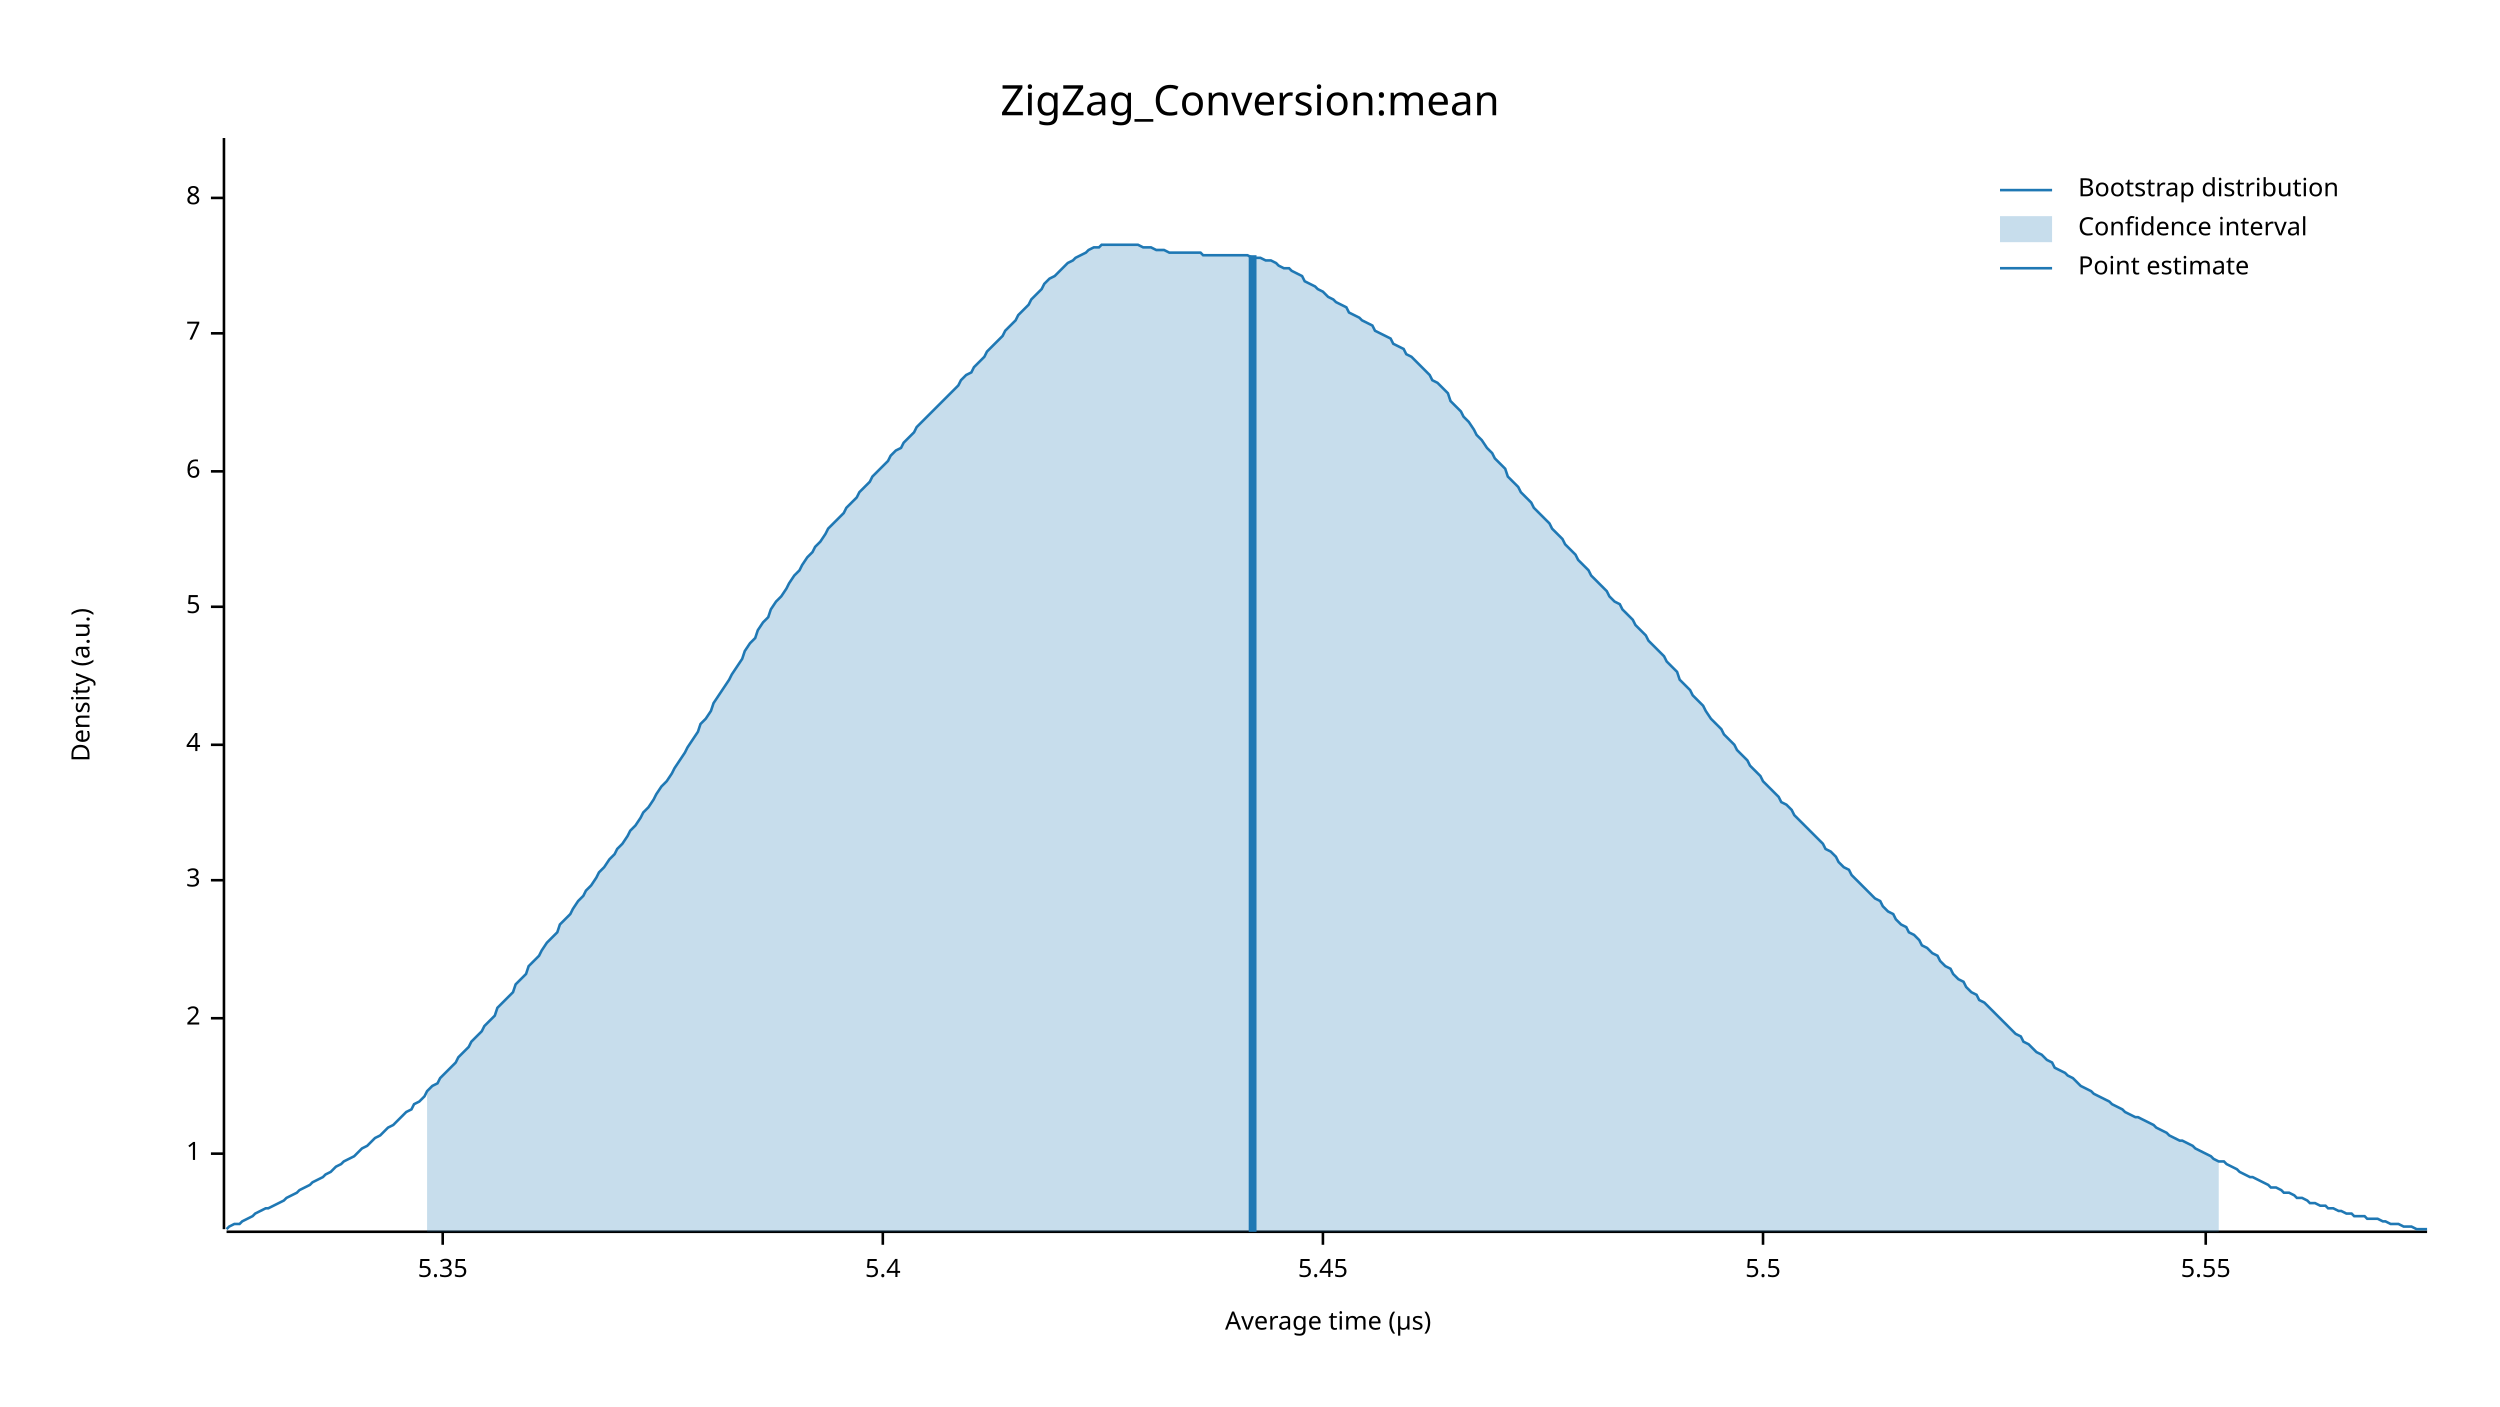
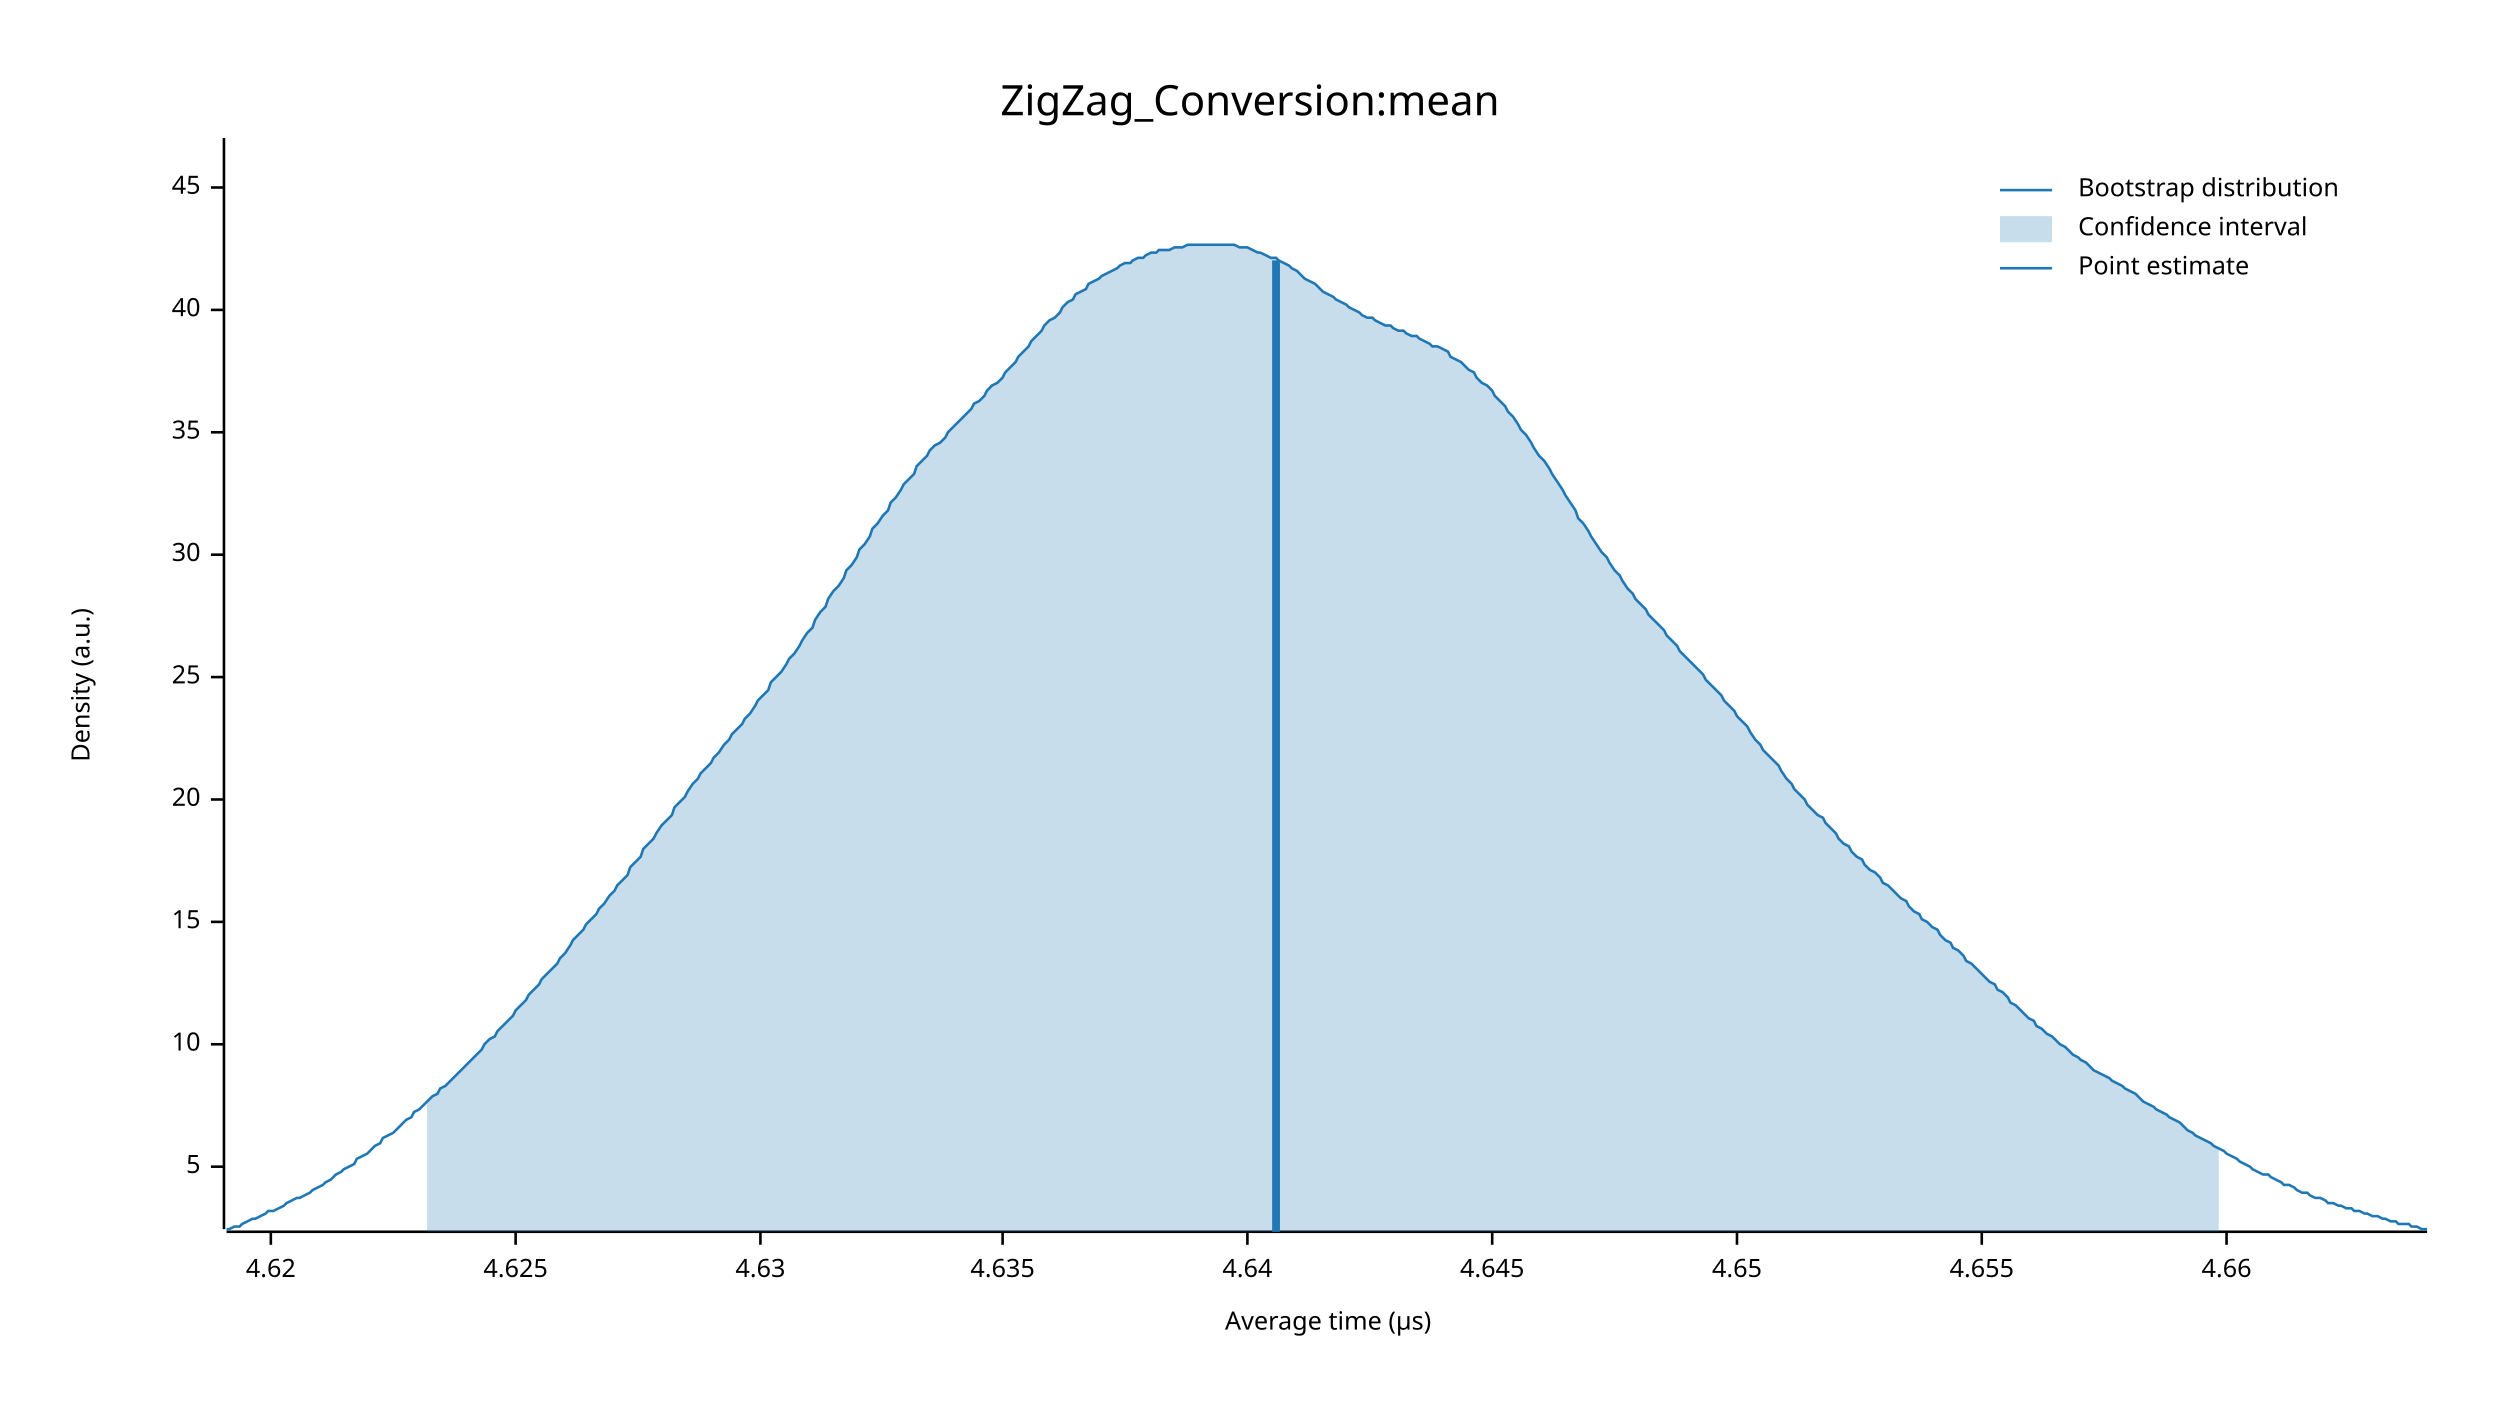
<svg xmlns="http://www.w3.org/2000/svg" width="960" height="540" viewBox="0 0 960 540">
  <text x="480" y="32" dy="0.76em" text-anchor="middle" font-family="sans-serif" font-size="16.129" opacity="1" fill="#000000">
ZigZag_Conversion:mean
</text>
  <text x="27" y="263" dy="0.76em" text-anchor="middle" font-family="sans-serif" font-size="9.677" opacity="1" fill="#000000" transform="rotate(270, 27, 263)">
Density (a.u.)
</text>
  <text x="510" y="513" dy="-0.5ex" text-anchor="middle" font-family="sans-serif" font-size="9.677" opacity="1" fill="#000000">
Average time (µs)
</text>
  <polyline fill="none" opacity="1" stroke="#000000" stroke-width="1" points="86,53 86,472 " />
-   <text x="77" y="443" dy="0.5ex" text-anchor="end" font-family="sans-serif" font-size="9.677" opacity="1" fill="#000000">
- 1
- </text>
-   <polyline fill="none" opacity="1" stroke="#000000" stroke-width="1" points="81,443 86,443 " />
-   <text x="77" y="391" dy="0.5ex" text-anchor="end" font-family="sans-serif" font-size="9.677" opacity="1" fill="#000000">
- 2
- </text>
-   <polyline fill="none" opacity="1" stroke="#000000" stroke-width="1" points="81,391 86,391 " />
-   <text x="77" y="338" dy="0.5ex" text-anchor="end" font-family="sans-serif" font-size="9.677" opacity="1" fill="#000000">
- 3
- </text>
-   <polyline fill="none" opacity="1" stroke="#000000" stroke-width="1" points="81,338 86,338 " />
-   <text x="77" y="286" dy="0.5ex" text-anchor="end" font-family="sans-serif" font-size="9.677" opacity="1" fill="#000000">
- 4
- </text>
-   <polyline fill="none" opacity="1" stroke="#000000" stroke-width="1" points="81,286 86,286 " />
-   <text x="77" y="233" dy="0.5ex" text-anchor="end" font-family="sans-serif" font-size="9.677" opacity="1" fill="#000000">
+   <text x="77" y="448" dy="0.5ex" text-anchor="end" font-family="sans-serif" font-size="9.677" opacity="1" fill="#000000">
5
</text>
-   <polyline fill="none" opacity="1" stroke="#000000" stroke-width="1" points="81,233 86,233 " />
-   <text x="77" y="181" dy="0.5ex" text-anchor="end" font-family="sans-serif" font-size="9.677" opacity="1" fill="#000000">
- 6
+   <polyline fill="none" opacity="1" stroke="#000000" stroke-width="1" points="81,448 86,448 " />
+   <text x="77" y="401" dy="0.5ex" text-anchor="end" font-family="sans-serif" font-size="9.677" opacity="1" fill="#000000">
+ 10
</text>
-   <polyline fill="none" opacity="1" stroke="#000000" stroke-width="1" points="81,181 86,181 " />
-   <text x="77" y="128" dy="0.5ex" text-anchor="end" font-family="sans-serif" font-size="9.677" opacity="1" fill="#000000">
- 7
+   <polyline fill="none" opacity="1" stroke="#000000" stroke-width="1" points="81,401 86,401 " />
+   <text x="77" y="354" dy="0.5ex" text-anchor="end" font-family="sans-serif" font-size="9.677" opacity="1" fill="#000000">
+ 15
</text>
-   <polyline fill="none" opacity="1" stroke="#000000" stroke-width="1" points="81,128 86,128 " />
-   <text x="77" y="76" dy="0.5ex" text-anchor="end" font-family="sans-serif" font-size="9.677" opacity="1" fill="#000000">
- 8
+   <polyline fill="none" opacity="1" stroke="#000000" stroke-width="1" points="81,354 86,354 " />
+   <text x="77" y="307" dy="0.5ex" text-anchor="end" font-family="sans-serif" font-size="9.677" opacity="1" fill="#000000">
+ 20
</text>
-   <polyline fill="none" opacity="1" stroke="#000000" stroke-width="1" points="81,76 86,76 " />
+   <polyline fill="none" opacity="1" stroke="#000000" stroke-width="1" points="81,307 86,307 " />
+   <text x="77" y="260" dy="0.5ex" text-anchor="end" font-family="sans-serif" font-size="9.677" opacity="1" fill="#000000">
+ 25
+ </text>
+   <polyline fill="none" opacity="1" stroke="#000000" stroke-width="1" points="81,260 86,260 " />
+   <text x="77" y="213" dy="0.5ex" text-anchor="end" font-family="sans-serif" font-size="9.677" opacity="1" fill="#000000">
+ 30
+ </text>
+   <polyline fill="none" opacity="1" stroke="#000000" stroke-width="1" points="81,213 86,213 " />
+   <text x="77" y="166" dy="0.5ex" text-anchor="end" font-family="sans-serif" font-size="9.677" opacity="1" fill="#000000">
+ 35
+ </text>
+   <polyline fill="none" opacity="1" stroke="#000000" stroke-width="1" points="81,166 86,166 " />
+   <text x="77" y="119" dy="0.5ex" text-anchor="end" font-family="sans-serif" font-size="9.677" opacity="1" fill="#000000">
+ 40
+ </text>
+   <polyline fill="none" opacity="1" stroke="#000000" stroke-width="1" points="81,119 86,119 " />
+   <text x="77" y="72" dy="0.5ex" text-anchor="end" font-family="sans-serif" font-size="9.677" opacity="1" fill="#000000">
+ 45
+ </text>
+   <polyline fill="none" opacity="1" stroke="#000000" stroke-width="1" points="81,72 86,72 " />
  <polyline fill="none" opacity="1" stroke="#000000" stroke-width="1" points="87,473 932,473 " />
-   <text x="170" y="483" dy="0.76em" text-anchor="middle" font-family="sans-serif" font-size="9.677" opacity="1" fill="#000000">
- 5.35
+   <text x="104" y="483" dy="0.76em" text-anchor="middle" font-family="sans-serif" font-size="9.677" opacity="1" fill="#000000">
+ 4.62
</text>
-   <polyline fill="none" opacity="1" stroke="#000000" stroke-width="1" points="170,473 170,478 " />
-   <text x="339" y="483" dy="0.76em" text-anchor="middle" font-family="sans-serif" font-size="9.677" opacity="1" fill="#000000">
- 5.4
+   <polyline fill="none" opacity="1" stroke="#000000" stroke-width="1" points="104,473 104,478 " />
+   <text x="198" y="483" dy="0.76em" text-anchor="middle" font-family="sans-serif" font-size="9.677" opacity="1" fill="#000000">
+ 4.625
</text>
-   <polyline fill="none" opacity="1" stroke="#000000" stroke-width="1" points="339,473 339,478 " />
-   <text x="508" y="483" dy="0.76em" text-anchor="middle" font-family="sans-serif" font-size="9.677" opacity="1" fill="#000000">
- 5.45
+   <polyline fill="none" opacity="1" stroke="#000000" stroke-width="1" points="198,473 198,478 " />
+   <text x="292" y="483" dy="0.76em" text-anchor="middle" font-family="sans-serif" font-size="9.677" opacity="1" fill="#000000">
+ 4.63
</text>
-   <polyline fill="none" opacity="1" stroke="#000000" stroke-width="1" points="508,473 508,478 " />
-   <text x="677" y="483" dy="0.76em" text-anchor="middle" font-family="sans-serif" font-size="9.677" opacity="1" fill="#000000">
- 5.5
+   <polyline fill="none" opacity="1" stroke="#000000" stroke-width="1" points="292,473 292,478 " />
+   <text x="385" y="483" dy="0.76em" text-anchor="middle" font-family="sans-serif" font-size="9.677" opacity="1" fill="#000000">
+ 4.635
</text>
-   <polyline fill="none" opacity="1" stroke="#000000" stroke-width="1" points="677,473 677,478 " />
-   <text x="847" y="483" dy="0.76em" text-anchor="middle" font-family="sans-serif" font-size="9.677" opacity="1" fill="#000000">
- 5.55
+   <polyline fill="none" opacity="1" stroke="#000000" stroke-width="1" points="385,473 385,478 " />
+   <text x="479" y="483" dy="0.76em" text-anchor="middle" font-family="sans-serif" font-size="9.677" opacity="1" fill="#000000">
+ 4.64
</text>
-   <polyline fill="none" opacity="1" stroke="#000000" stroke-width="1" points="847,473 847,478 " />
-   <polyline fill="none" opacity="1" stroke="#1F78B4" stroke-width="1" points="87,472 88,471 90,470 92,470 93,469 95,468 97,467 98,466 100,465 102,464 103,464 105,463 107,462 109,461 110,460 112,459 114,458 115,457 117,456 119,455 120,454 122,453 124,452 125,451 127,450 129,448 131,447 132,446 134,445 136,444 137,443 139,441 141,440 142,439 144,437 146,436 147,435 149,433 151,432 153,430 154,429 156,427 158,426 159,424 161,423 163,421 164,419 166,417 168,416 169,414 171,412 173,410 175,408 176,406 178,404 180,402 181,400 183,398 185,396 186,394 188,392 190,390 191,387 193,385 195,383 197,381 198,378 200,376 202,374 203,371 205,369 207,367 208,365 210,362 212,360 214,358 215,355 217,353 219,351 220,349 222,346 224,344 225,342 227,340 229,337 230,335 232,333 234,330 236,328 237,326 239,324 241,321 242,319 244,317 246,314 247,312 249,310 251,307 252,305 254,302 256,300 258,297 259,295 261,292 263,289 264,287 266,284 268,281 269,278 271,276 273,273 274,270 276,267 278,264 280,261 281,259 283,256 285,253 286,250 288,247 290,245 291,242 293,239 295,237 296,234 298,231 300,229 302,226 303,224 305,221 307,219 308,217 310,214 312,212 313,210 315,208 317,205 318,203 320,201 322,199 324,197 325,195 327,193 329,191 330,189 332,187 334,185 335,183 337,181 339,179 341,177 342,175 344,173 346,172 347,170 349,168 351,166 352,164 354,162 356,160 357,159 359,157 361,155 363,153 364,152 366,150 368,148 369,146 371,144 373,143 374,141 376,139 378,137 379,135 381,133 383,131 385,129 386,127 388,125 390,123 391,121 393,119 395,117 396,115 398,113 400,111 401,109 403,107 405,106 407,104 408,103 410,101 412,100 413,99 415,98 417,97 418,96 420,95 422,95 423,94 425,94 427,94 429,94 430,94 432,94 434,94 435,94 437,94 439,95 440,95 442,95 444,96 445,96 447,96 449,97 451,97 452,97 454,97 456,97 457,97 459,97 461,97 462,98 464,98 466,98 468,98 469,98 471,98 473,98 474,98 476,98 478,98 479,98 481,99 483,99 484,99 486,100 488,100 490,101 491,102 493,103 495,103 496,104 498,105 500,106 501,108 503,109 505,110 506,111 508,112 510,114 512,115 513,116 515,117 517,118 518,120 520,121 522,122 523,123 525,124 527,125 528,127 530,128 532,129 534,130 535,132 537,133 539,134 540,136 542,137 544,139 545,140 547,142 549,144 550,146 552,147 554,149 556,151 557,154 559,156 561,158 562,160 564,162 566,165 567,167 569,169 571,172 573,174 574,176 576,178 578,180 579,183 581,185 583,187 584,189 586,191 588,193 589,195 591,197 593,199 595,201 596,203 598,205 600,207 601,209 603,211 605,213 606,215 608,217 610,219 611,221 613,223 615,225 617,227 618,229 620,231 622,232 623,234 625,236 627,238 628,240 630,242 632,244 633,246 635,248 637,250 639,252 640,254 642,256 644,258 645,261 647,263 649,265 650,267 652,269 654,271 655,273 657,276 659,278 661,280 662,282 664,284 666,286 667,288 669,290 671,292 672,294 674,296 676,298 677,300 679,302 681,304 683,306 684,308 686,309 688,311 689,313 691,315 693,317 694,318 696,320 698,322 700,324 701,326 703,327 705,329 706,331 708,333 710,334 711,336 713,338 715,340 716,341 718,343 720,345 722,346 723,348 725,350 727,351 728,353 730,355 732,356 733,358 735,359 737,361 738,363 740,364 742,366 744,367 745,369 747,371 749,372 750,374 752,376 754,377 755,379 757,381 759,382 760,384 762,385 764,387 766,389 767,390 769,392 771,394 772,395 774,397 776,398 777,400 779,401 781,403 782,404 784,405 786,407 788,408 789,410 791,411 793,412 794,413 796,414 798,416 799,417 801,418 803,419 804,420 806,421 808,422 810,423 811,424 813,425 815,426 816,427 818,428 820,429 821,429 823,430 825,431 827,432 828,433 830,434 832,435 833,436 835,437 837,438 838,438 840,439 842,440 843,441 845,442 847,443 849,444 850,445 852,446 854,446 855,447 857,448 859,449 860,450 862,451 864,452 865,452 867,453 869,454 871,455 872,456 874,456 876,457 877,458 879,458 881,459 882,460 884,460 886,461 887,462 889,462 891,463 893,463 894,464 896,464 898,465 899,465 901,466 903,466 904,467 906,467 908,467 909,468 911,468 913,468 915,469 916,469 918,470 920,470 921,470 923,471 925,471 926,471 928,472 930,472 932,472 " />
-   <polygon opacity="0.25" fill="#1F78B4" points="164,419 166,417 168,416 169,414 171,412 173,410 175,408 176,406 178,404 180,402 181,400 183,398 185,396 186,394 188,392 190,390 191,387 193,385 195,383 197,381 198,378 200,376 202,374 203,371 205,369 207,367 208,365 210,362 212,360 214,358 215,355 217,353 219,351 220,349 222,346 224,344 225,342 227,340 229,337 230,335 232,333 234,330 236,328 237,326 239,324 241,321 242,319 244,317 246,314 247,312 249,310 251,307 252,305 254,302 256,300 258,297 259,295 261,292 263,289 264,287 266,284 268,281 269,278 271,276 273,273 274,270 276,267 278,264 280,261 281,259 283,256 285,253 286,250 288,247 290,245 291,242 293,239 295,237 296,234 298,231 300,229 302,226 303,224 305,221 307,219 308,217 310,214 312,212 313,210 315,208 317,205 318,203 320,201 322,199 324,197 325,195 327,193 329,191 330,189 332,187 334,185 335,183 337,181 339,179 341,177 342,175 344,173 346,172 347,170 349,168 351,166 352,164 354,162 356,160 357,159 359,157 361,155 363,153 364,152 366,150 368,148 369,146 371,144 373,143 374,141 376,139 378,137 379,135 381,133 383,131 385,129 386,127 388,125 390,123 391,121 393,119 395,117 396,115 398,113 400,111 401,109 403,107 405,106 407,104 408,103 410,101 412,100 413,99 415,98 417,97 418,96 420,95 422,95 423,94 425,94 427,94 429,94 430,94 432,94 434,94 435,94 437,94 439,95 440,95 442,95 444,96 445,96 447,96 449,97 451,97 452,97 454,97 456,97 457,97 459,97 461,97 462,98 464,98 466,98 468,98 469,98 471,98 473,98 474,98 476,98 478,98 479,98 481,99 483,99 484,99 486,100 488,100 490,101 491,102 493,103 495,103 496,104 498,105 500,106 501,108 503,109 505,110 506,111 508,112 510,114 512,115 513,116 515,117 517,118 518,120 520,121 522,122 523,123 525,124 527,125 528,127 530,128 532,129 534,130 535,132 537,133 539,134 540,136 542,137 544,139 545,140 547,142 549,144 550,146 552,147 554,149 556,151 557,154 559,156 561,158 562,160 564,162 566,165 567,167 569,169 571,172 573,174 574,176 576,178 578,180 579,183 581,185 583,187 584,189 586,191 588,193 589,195 591,197 593,199 595,201 596,203 598,205 600,207 601,209 603,211 605,213 606,215 608,217 610,219 611,221 613,223 615,225 617,227 618,229 620,231 622,232 623,234 625,236 627,238 628,240 630,242 632,244 633,246 635,248 637,250 639,252 640,254 642,256 644,258 645,261 647,263 649,265 650,267 652,269 654,271 655,273 657,276 659,278 661,280 662,282 664,284 666,286 667,288 669,290 671,292 672,294 674,296 676,298 677,300 679,302 681,304 683,306 684,308 686,309 688,311 689,313 691,315 693,317 694,318 696,320 698,322 700,324 701,326 703,327 705,329 706,331 708,333 710,334 711,336 713,338 715,340 716,341 718,343 720,345 722,346 723,348 725,350 727,351 728,353 730,355 732,356 733,358 735,359 737,361 738,363 740,364 742,366 744,367 745,369 747,371 749,372 750,374 752,376 754,377 755,379 757,381 759,382 760,384 762,385 764,387 766,389 767,390 769,392 771,394 772,395 774,397 776,398 777,400 779,401 781,403 782,404 784,405 786,407 788,408 789,410 791,411 793,412 794,413 796,414 798,416 799,417 801,418 803,419 804,420 806,421 808,422 810,423 811,424 813,425 815,426 816,427 818,428 820,429 821,429 823,430 825,431 827,432 828,433 830,434 832,435 833,436 835,437 837,438 838,438 840,439 842,440 843,441 845,442 847,443 849,444 850,445 852,446 852,473 164,473 " />
-   <polyline fill="none" opacity="1" stroke="#1F78B4" stroke-width="3" points="481,473 481,98 " />
+   <polyline fill="none" opacity="1" stroke="#000000" stroke-width="1" points="479,473 479,478 " />
+   <text x="573" y="483" dy="0.76em" text-anchor="middle" font-family="sans-serif" font-size="9.677" opacity="1" fill="#000000">
+ 4.645
+ </text>
+   <polyline fill="none" opacity="1" stroke="#000000" stroke-width="1" points="573,473 573,478 " />
+   <text x="667" y="483" dy="0.76em" text-anchor="middle" font-family="sans-serif" font-size="9.677" opacity="1" fill="#000000">
+ 4.65
+ </text>
+   <polyline fill="none" opacity="1" stroke="#000000" stroke-width="1" points="667,473 667,478 " />
+   <text x="761" y="483" dy="0.76em" text-anchor="middle" font-family="sans-serif" font-size="9.677" opacity="1" fill="#000000">
+ 4.655
+ </text>
+   <polyline fill="none" opacity="1" stroke="#000000" stroke-width="1" points="761,473 761,478 " />
+   <text x="855" y="483" dy="0.76em" text-anchor="middle" font-family="sans-serif" font-size="9.677" opacity="1" fill="#000000">
+ 4.66
+ </text>
+   <polyline fill="none" opacity="1" stroke="#000000" stroke-width="1" points="855,473 855,478 " />
+   <polyline fill="none" opacity="1" stroke="#1F78B4" stroke-width="1" points="87,472 88,472 90,471 92,471 93,470 95,469 97,468 98,468 100,467 102,466 103,465 105,465 107,464 109,463 110,462 112,461 114,460 115,460 117,459 119,458 120,457 122,456 124,455 125,454 127,453 129,451 131,450 132,449 134,448 136,447 137,445 139,444 141,443 142,442 144,440 146,439 147,437 149,436 151,435 153,433 154,432 156,430 158,429 159,427 161,426 163,424 164,423 166,421 168,420 169,418 171,417 173,415 175,413 176,412 178,410 180,408 181,407 183,405 185,403 186,401 188,399 190,398 191,396 193,394 195,392 197,390 198,388 200,386 202,384 203,382 205,380 207,378 208,376 210,374 212,372 214,370 215,368 217,366 219,363 220,361 222,359 224,357 225,355 227,353 229,351 230,349 232,347 234,344 236,342 237,340 239,338 241,336 242,333 244,331 246,329 247,326 249,324 251,322 252,320 254,317 256,315 258,313 259,310 261,308 263,306 264,304 266,301 268,299 269,297 271,295 273,293 274,291 276,289 278,286 280,284 281,282 283,280 285,278 286,276 288,274 290,271 291,269 293,267 295,265 296,262 298,260 300,258 302,255 303,253 305,251 307,248 308,246 310,243 312,241 313,238 315,235 317,233 318,230 320,227 322,225 324,222 325,219 327,217 329,214 330,211 332,209 334,206 335,203 337,201 339,198 341,196 342,193 344,191 346,188 347,186 349,184 351,182 352,179 354,177 356,175 357,173 359,171 361,170 363,168 364,166 366,164 368,162 369,161 371,159 373,157 374,155 376,154 378,152 379,150 381,148 383,147 385,145 386,143 388,141 390,139 391,137 393,135 395,133 396,131 398,129 400,127 401,125 403,123 405,122 407,120 408,118 410,116 412,115 413,113 415,112 417,111 418,109 420,108 422,107 423,106 425,105 427,104 429,103 430,102 432,101 434,101 435,100 437,99 439,99 440,98 442,97 444,97 445,96 447,96 449,96 451,95 452,95 454,95 456,94 457,94 459,94 461,94 462,94 464,94 466,94 468,94 469,94 471,94 473,94 474,94 476,95 478,95 479,95 481,96 483,97 484,97 486,98 488,99 490,99 491,100 493,101 495,102 496,103 498,104 500,106 501,107 503,108 505,109 506,110 508,112 510,113 512,114 513,115 515,116 517,117 518,118 520,119 522,120 523,121 525,122 527,122 528,123 530,124 532,125 534,125 535,126 537,127 539,127 540,128 542,129 544,129 545,130 547,131 549,132 550,133 552,133 554,134 556,135 557,137 559,138 561,139 562,140 564,142 566,143 567,145 569,147 571,148 573,150 574,152 576,154 578,156 579,158 581,160 583,163 584,165 586,167 588,170 589,172 591,175 593,177 595,180 596,182 598,185 600,188 601,190 603,193 605,196 606,199 608,201 610,204 611,206 613,209 615,212 617,214 618,216 620,219 622,221 623,223 625,226 627,228 628,230 630,232 632,234 633,236 635,238 637,240 639,242 640,244 642,246 644,248 645,250 647,252 649,254 650,255 652,257 654,259 655,261 657,263 659,265 661,267 662,269 664,271 666,273 667,275 669,277 671,279 672,281 674,284 676,286 677,288 679,290 681,292 683,294 684,296 686,299 688,301 689,303 691,305 693,307 694,309 696,311 698,313 700,314 701,316 703,318 705,320 706,322 708,324 710,325 711,327 713,329 715,330 716,332 718,334 720,335 722,337 723,339 725,340 727,342 728,343 730,345 732,346 733,348 735,350 737,351 738,353 740,354 742,356 744,357 745,359 747,361 749,362 750,364 752,365 754,367 755,369 757,370 759,372 760,373 762,375 764,377 766,378 767,380 769,381 771,383 772,385 774,386 776,388 777,389 779,391 781,392 782,394 784,395 786,397 788,398 789,399 791,401 793,402 794,403 796,405 798,406 799,407 801,408 803,410 804,411 806,412 808,413 810,414 811,415 813,416 815,417 816,418 818,419 820,420 821,421 823,423 825,424 827,425 828,426 830,427 832,428 833,429 835,430 837,431 838,432 840,434 842,435 843,436 845,437 847,438 849,439 850,440 852,441 854,442 855,443 857,444 859,445 860,446 862,447 864,448 865,449 867,450 869,451 871,451 872,452 874,453 876,454 877,455 879,455 881,456 882,457 884,458 886,458 887,459 889,460 891,460 893,461 894,462 896,462 898,463 899,463 901,464 903,464 904,465 906,465 908,466 909,466 911,467 913,467 915,468 916,468 918,469 920,469 921,470 923,470 925,470 926,471 928,471 930,472 932,472 " />
+   <polygon opacity="0.25" fill="#1F78B4" points="164,423 166,421 168,420 169,418 171,417 173,415 175,413 176,412 178,410 180,408 181,407 183,405 185,403 186,401 188,399 190,398 191,396 193,394 195,392 197,390 198,388 200,386 202,384 203,382 205,380 207,378 208,376 210,374 212,372 214,370 215,368 217,366 219,363 220,361 222,359 224,357 225,355 227,353 229,351 230,349 232,347 234,344 236,342 237,340 239,338 241,336 242,333 244,331 246,329 247,326 249,324 251,322 252,320 254,317 256,315 258,313 259,310 261,308 263,306 264,304 266,301 268,299 269,297 271,295 273,293 274,291 276,289 278,286 280,284 281,282 283,280 285,278 286,276 288,274 290,271 291,269 293,267 295,265 296,262 298,260 300,258 302,255 303,253 305,251 307,248 308,246 310,243 312,241 313,238 315,235 317,233 318,230 320,227 322,225 324,222 325,219 327,217 329,214 330,211 332,209 334,206 335,203 337,201 339,198 341,196 342,193 344,191 346,188 347,186 349,184 351,182 352,179 354,177 356,175 357,173 359,171 361,170 363,168 364,166 366,164 368,162 369,161 371,159 373,157 374,155 376,154 378,152 379,150 381,148 383,147 385,145 386,143 388,141 390,139 391,137 393,135 395,133 396,131 398,129 400,127 401,125 403,123 405,122 407,120 408,118 410,116 412,115 413,113 415,112 417,111 418,109 420,108 422,107 423,106 425,105 427,104 429,103 430,102 432,101 434,101 435,100 437,99 439,99 440,98 442,97 444,97 445,96 447,96 449,96 451,95 452,95 454,95 456,94 457,94 459,94 461,94 462,94 464,94 466,94 468,94 469,94 471,94 473,94 474,94 476,95 478,95 479,95 481,96 483,97 484,97 486,98 488,99 490,99 491,100 493,101 495,102 496,103 498,104 500,106 501,107 503,108 505,109 506,110 508,112 510,113 512,114 513,115 515,116 517,117 518,118 520,119 522,120 523,121 525,122 527,122 528,123 530,124 532,125 534,125 535,126 537,127 539,127 540,128 542,129 544,129 545,130 547,131 549,132 550,133 552,133 554,134 556,135 557,137 559,138 561,139 562,140 564,142 566,143 567,145 569,147 571,148 573,150 574,152 576,154 578,156 579,158 581,160 583,163 584,165 586,167 588,170 589,172 591,175 593,177 595,180 596,182 598,185 600,188 601,190 603,193 605,196 606,199 608,201 610,204 611,206 613,209 615,212 617,214 618,216 620,219 622,221 623,223 625,226 627,228 628,230 630,232 632,234 633,236 635,238 637,240 639,242 640,244 642,246 644,248 645,250 647,252 649,254 650,255 652,257 654,259 655,261 657,263 659,265 661,267 662,269 664,271 666,273 667,275 669,277 671,279 672,281 674,284 676,286 677,288 679,290 681,292 683,294 684,296 686,299 688,301 689,303 691,305 693,307 694,309 696,311 698,313 700,314 701,316 703,318 705,320 706,322 708,324 710,325 711,327 713,329 715,330 716,332 718,334 720,335 722,337 723,339 725,340 727,342 728,343 730,345 732,346 733,348 735,350 737,351 738,353 740,354 742,356 744,357 745,359 747,361 749,362 750,364 752,365 754,367 755,369 757,370 759,372 760,373 762,375 764,377 766,378 767,380 769,381 771,383 772,385 774,386 776,388 777,389 779,391 781,392 782,394 784,395 786,397 788,398 789,399 791,401 793,402 794,403 796,405 798,406 799,407 801,408 803,410 804,411 806,412 808,413 810,414 811,415 813,416 815,417 816,418 818,419 820,420 821,421 823,423 825,424 827,425 828,426 830,427 832,428 833,429 835,430 837,431 838,432 840,434 842,435 843,436 845,437 847,438 849,439 850,440 852,441 852,473 164,473 " />
+   <polyline fill="none" opacity="1" stroke="#1F78B4" stroke-width="3" points="490,473 490,100 " />
  <text x="798" y="68" dy="0.76em" text-anchor="start" font-family="sans-serif" font-size="9.677" opacity="1" fill="#000000">
Bootstrap distribution
</text>
  <text x="798" y="83" dy="0.76em" text-anchor="start" font-family="sans-serif" font-size="9.677" opacity="1" fill="#000000">
Confidence interval
</text>
  <text x="798" y="98" dy="0.76em" text-anchor="start" font-family="sans-serif" font-size="9.677" opacity="1" fill="#000000">
Point estimate
</text>
  <polyline fill="none" opacity="1" stroke="#1F78B4" stroke-width="1" points="768,73 788,73 " />
  <rect x="768" y="83" width="20" height="10" opacity="0.25" fill="#1F78B4" stroke="none" />
  <polyline fill="none" opacity="1" stroke="#1F78B4" stroke-width="1" points="768,103 788,103 " />
</svg>
